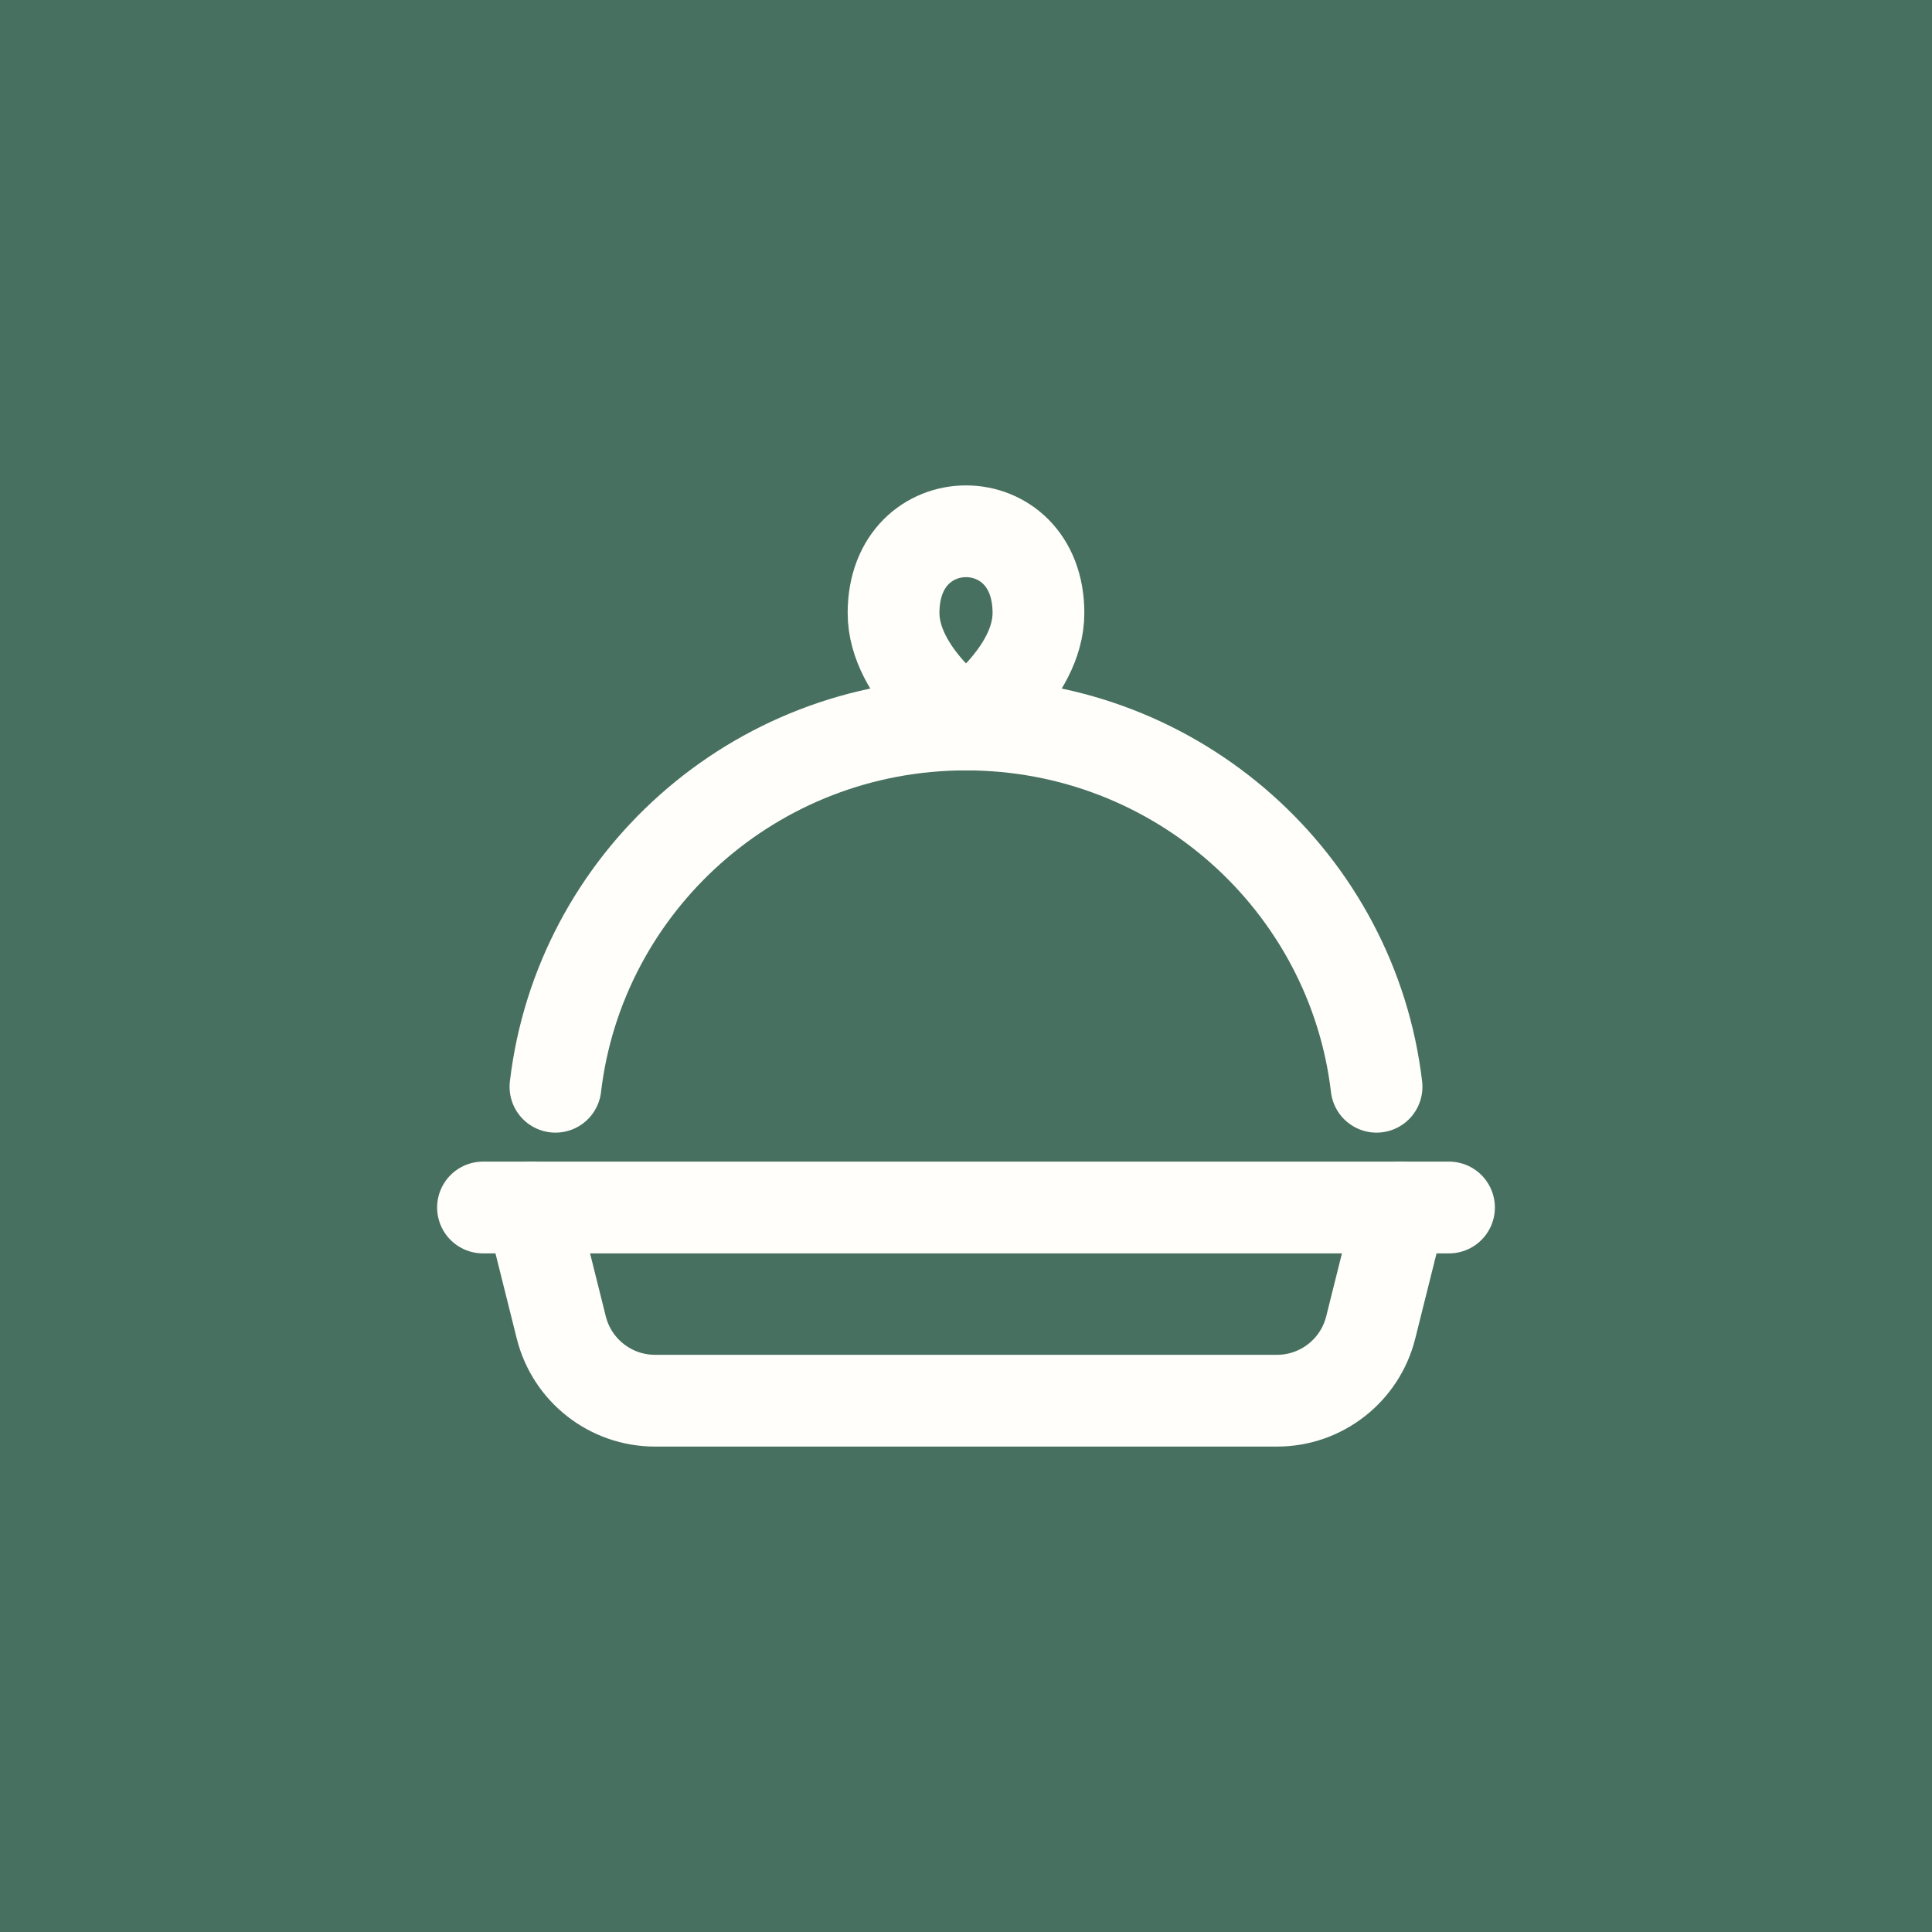
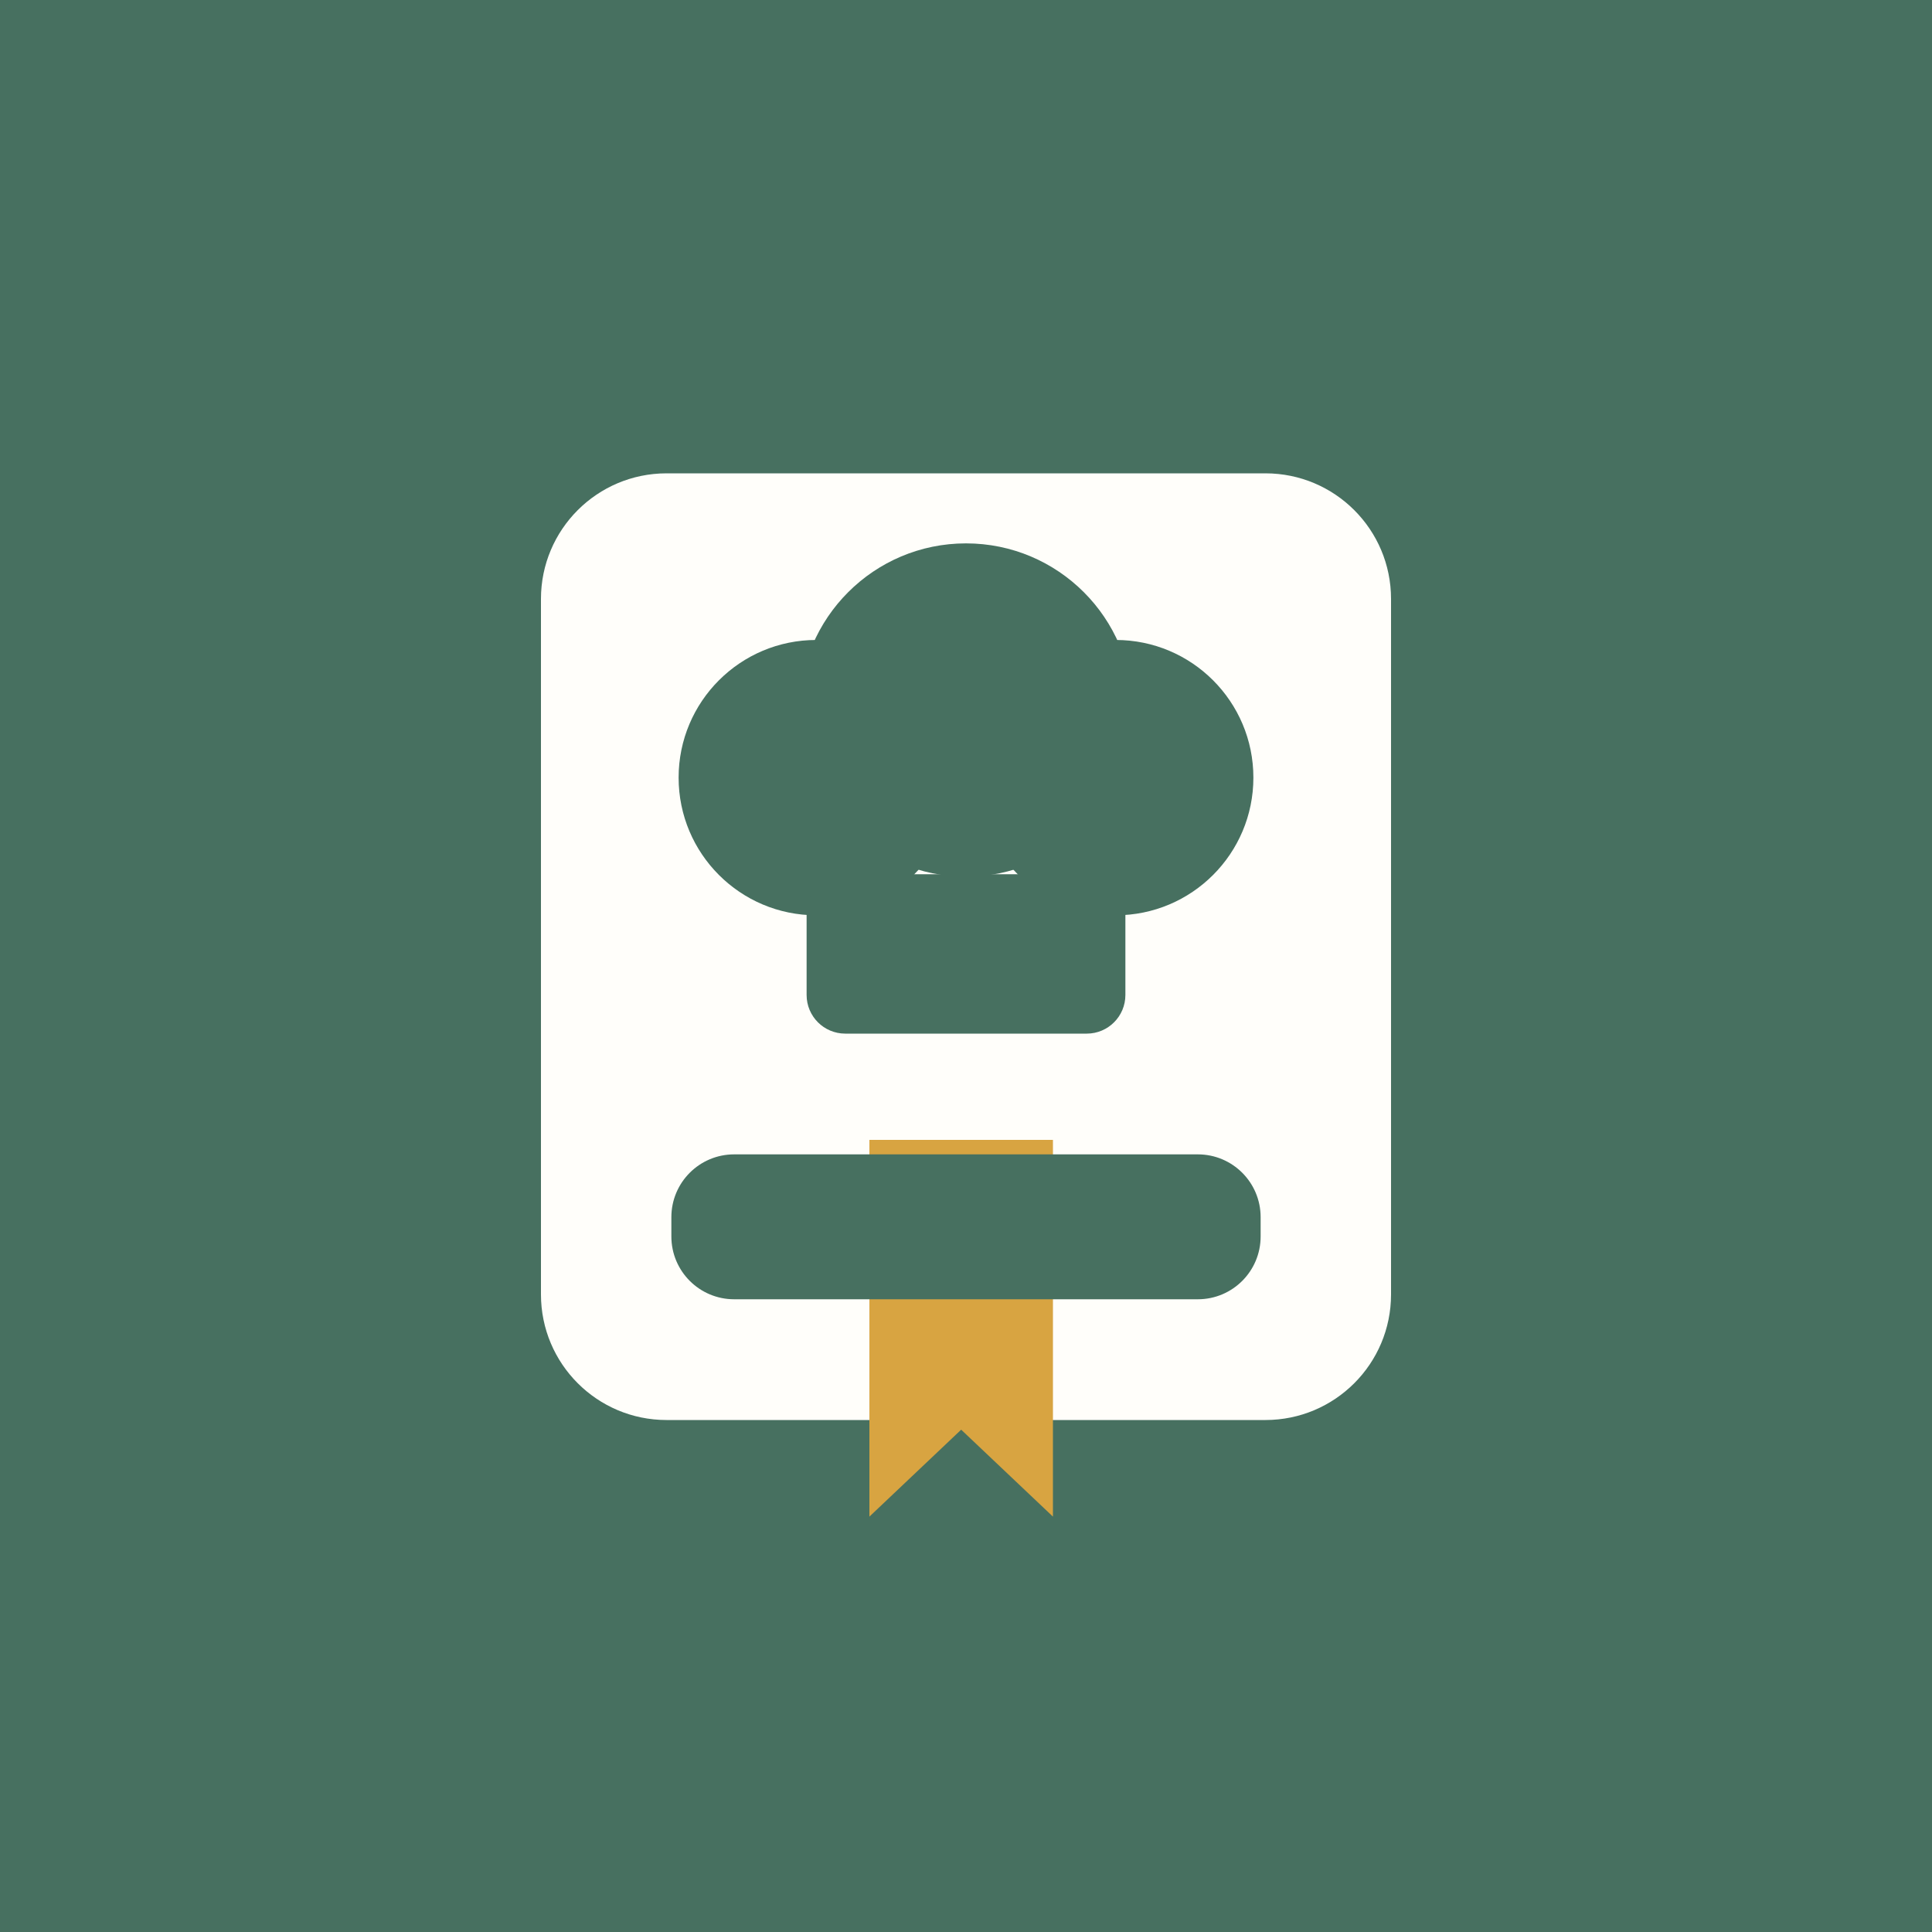
<svg xmlns="http://www.w3.org/2000/svg" width="512" height="512" viewBox="0 0 512 512">
  <rect width="512" height="512" fill="#477060" />
-   <g transform="translate(102.4 102.4) scale(12.8)" fill="none" stroke="#fffefa" stroke-width="1.9" stroke-linecap="round" stroke-linejoin="round">
-     <path d="M2 17H22" />
-     <path d="M12 7C12 7 13.5 5.966 13.5 4.691C13.5 2.436 10.5 2.436 10.5 4.691C10.5 5.966 12 7 12 7Z" />
-     <path d="M3 17L3.621 19.485C3.844 20.375 4.644 21 5.562 21H18.438C19.356 21 20.156 20.375 20.379 19.485L21 17" />
-     <path d="M20.5 14.5C20.002 10.277 16.386 7 12 7C7.614 7 3.998 10.277 3.5 14.5" />
+   <g transform="translate(102.4 102.4) scale(12.8)">
+     <rect x="3.2" y="1.8" width="17.6" height="19.6" rx="2.6" fill="#fffefa" />
+     <path d="M10 15.6 H13.8 V23.4 L11.9 21.6 L10 23.4 Z" fill="#d8a441" />
+     <rect x="5.9" y="15.9" width="12.2" height="3" rx="1.3" fill="#477060" />
+     <circle cx="8.9" cy="8.1" r="2.85" fill="#477060" />
+     <circle cx="15.1" cy="8.1" r="2.85" fill="#477060" />
+     <circle cx="12" cy="6.7" r="3.45" fill="#477060" />
+     <rect x="8.7" y="10.1" width="6.6" height="3.3" rx="0.8" fill="#477060" />
  </g>
</svg>
